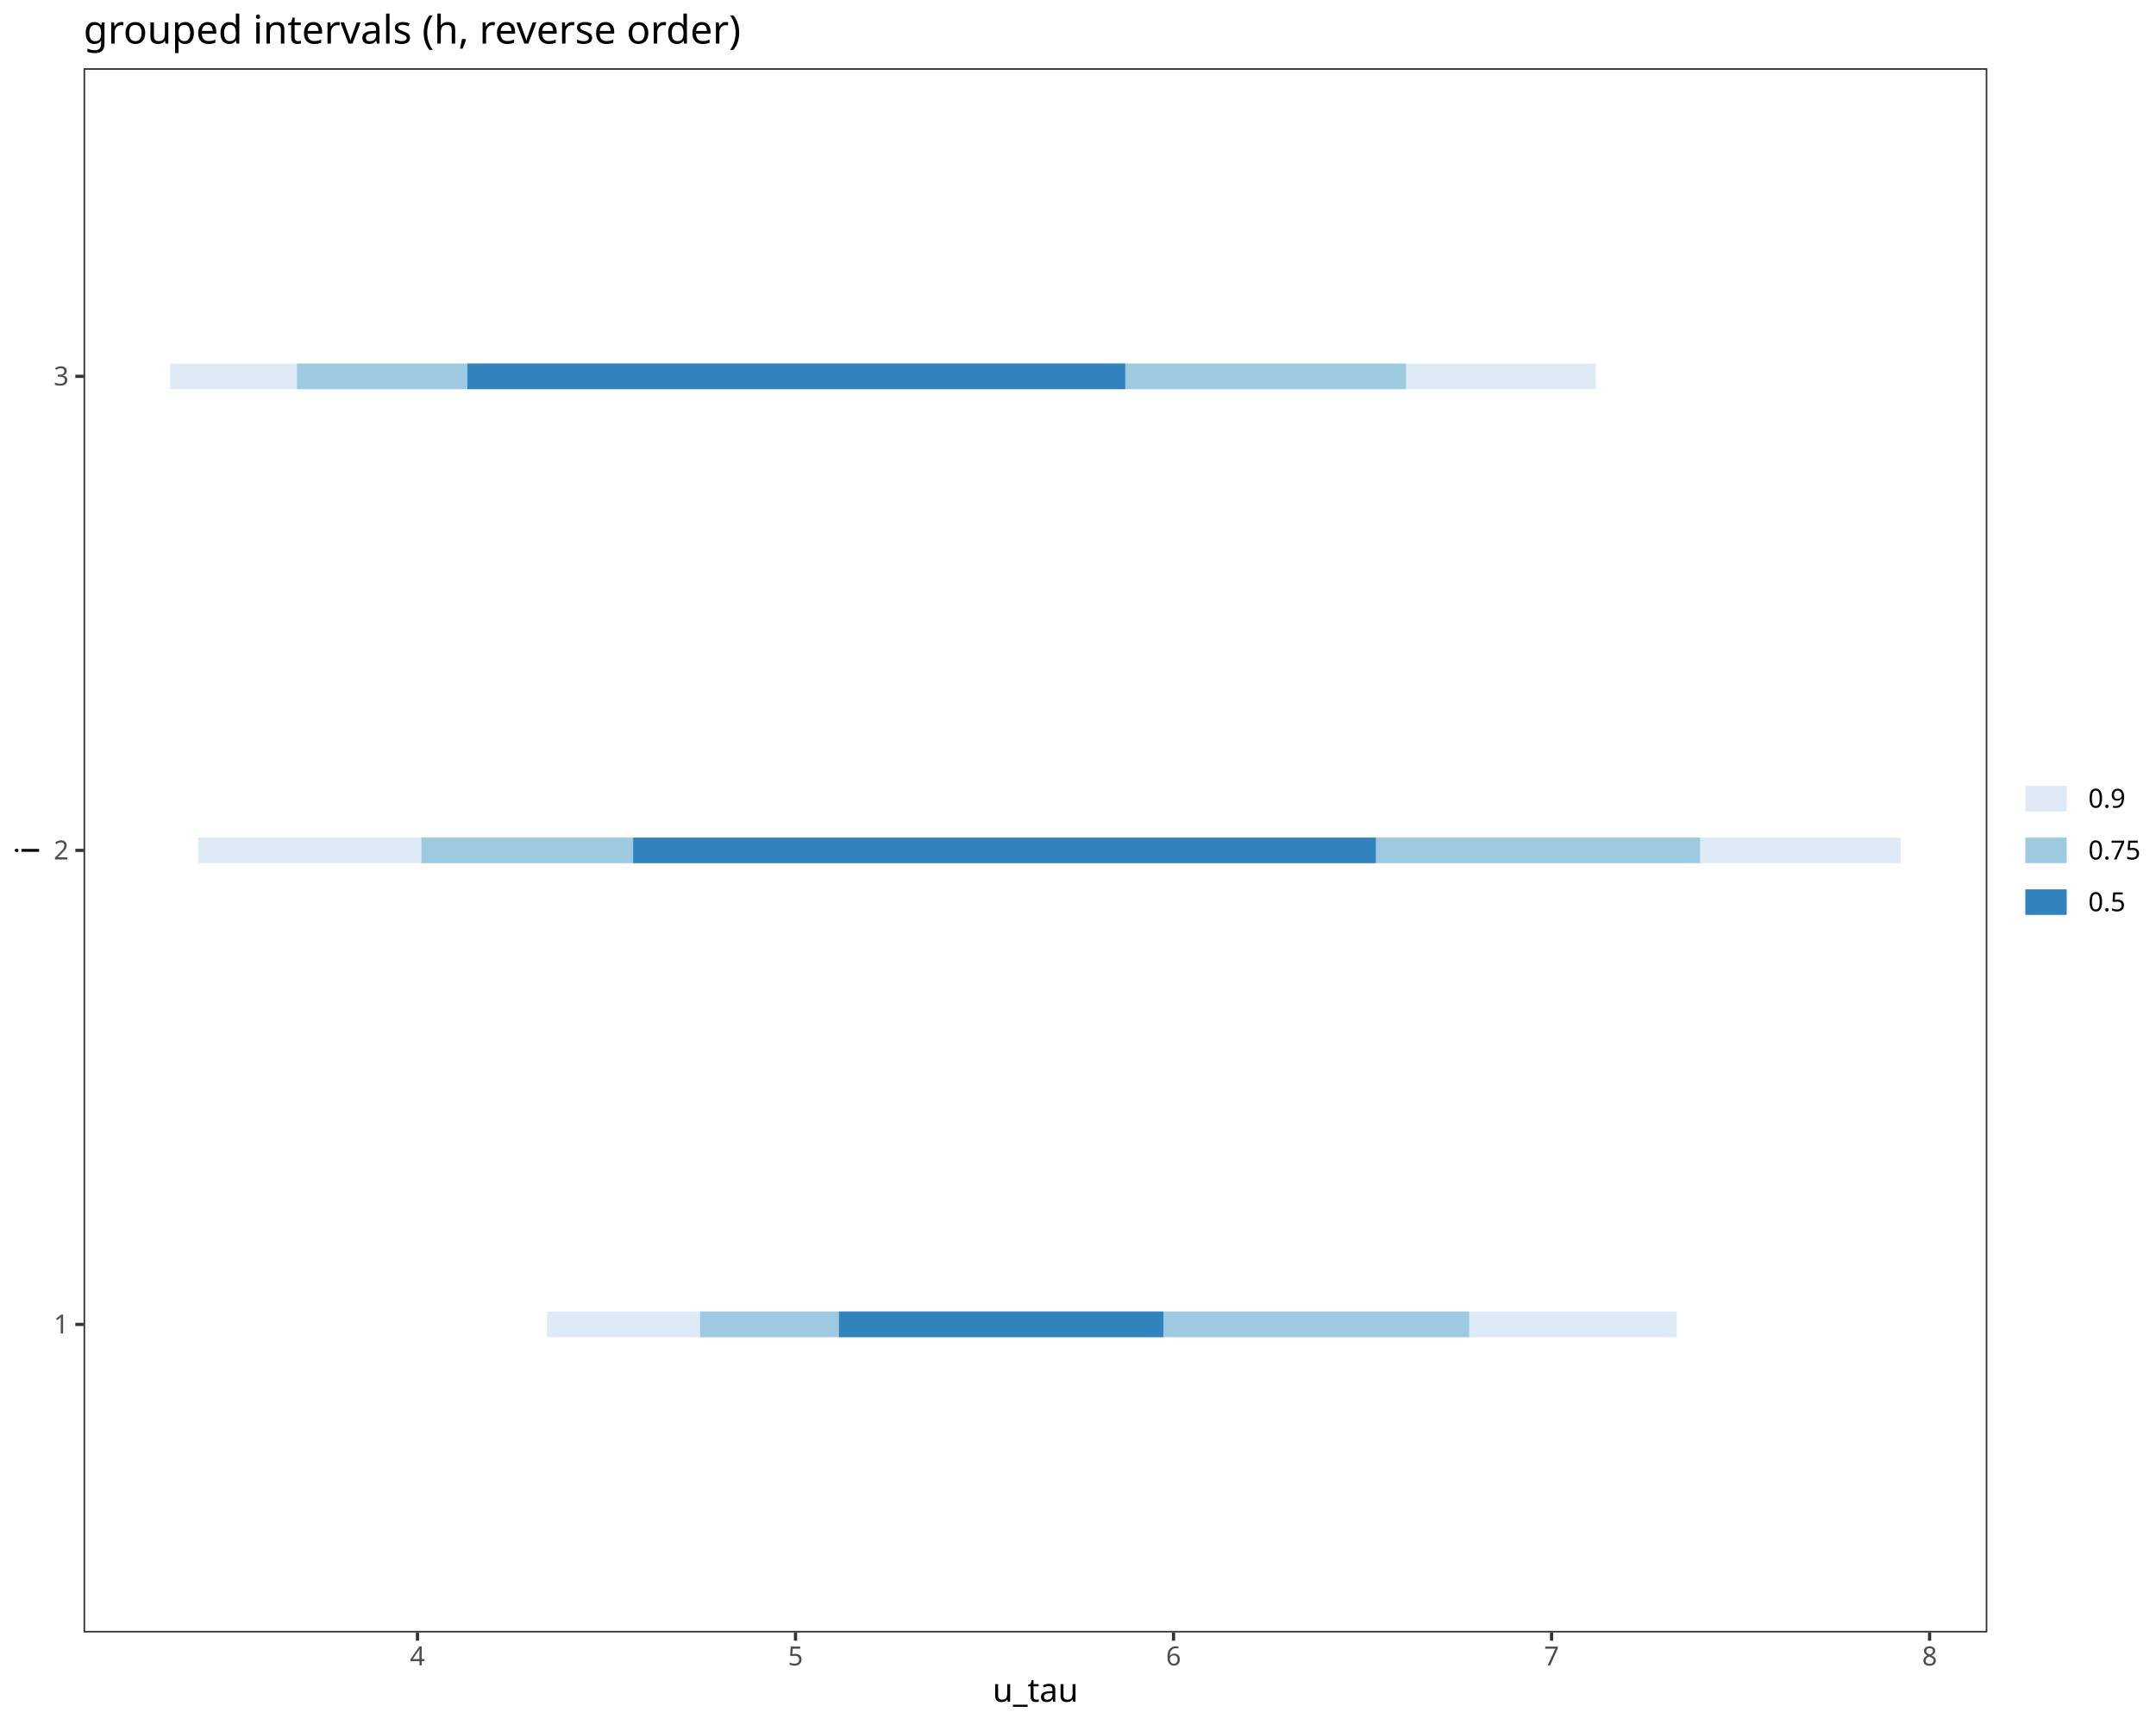
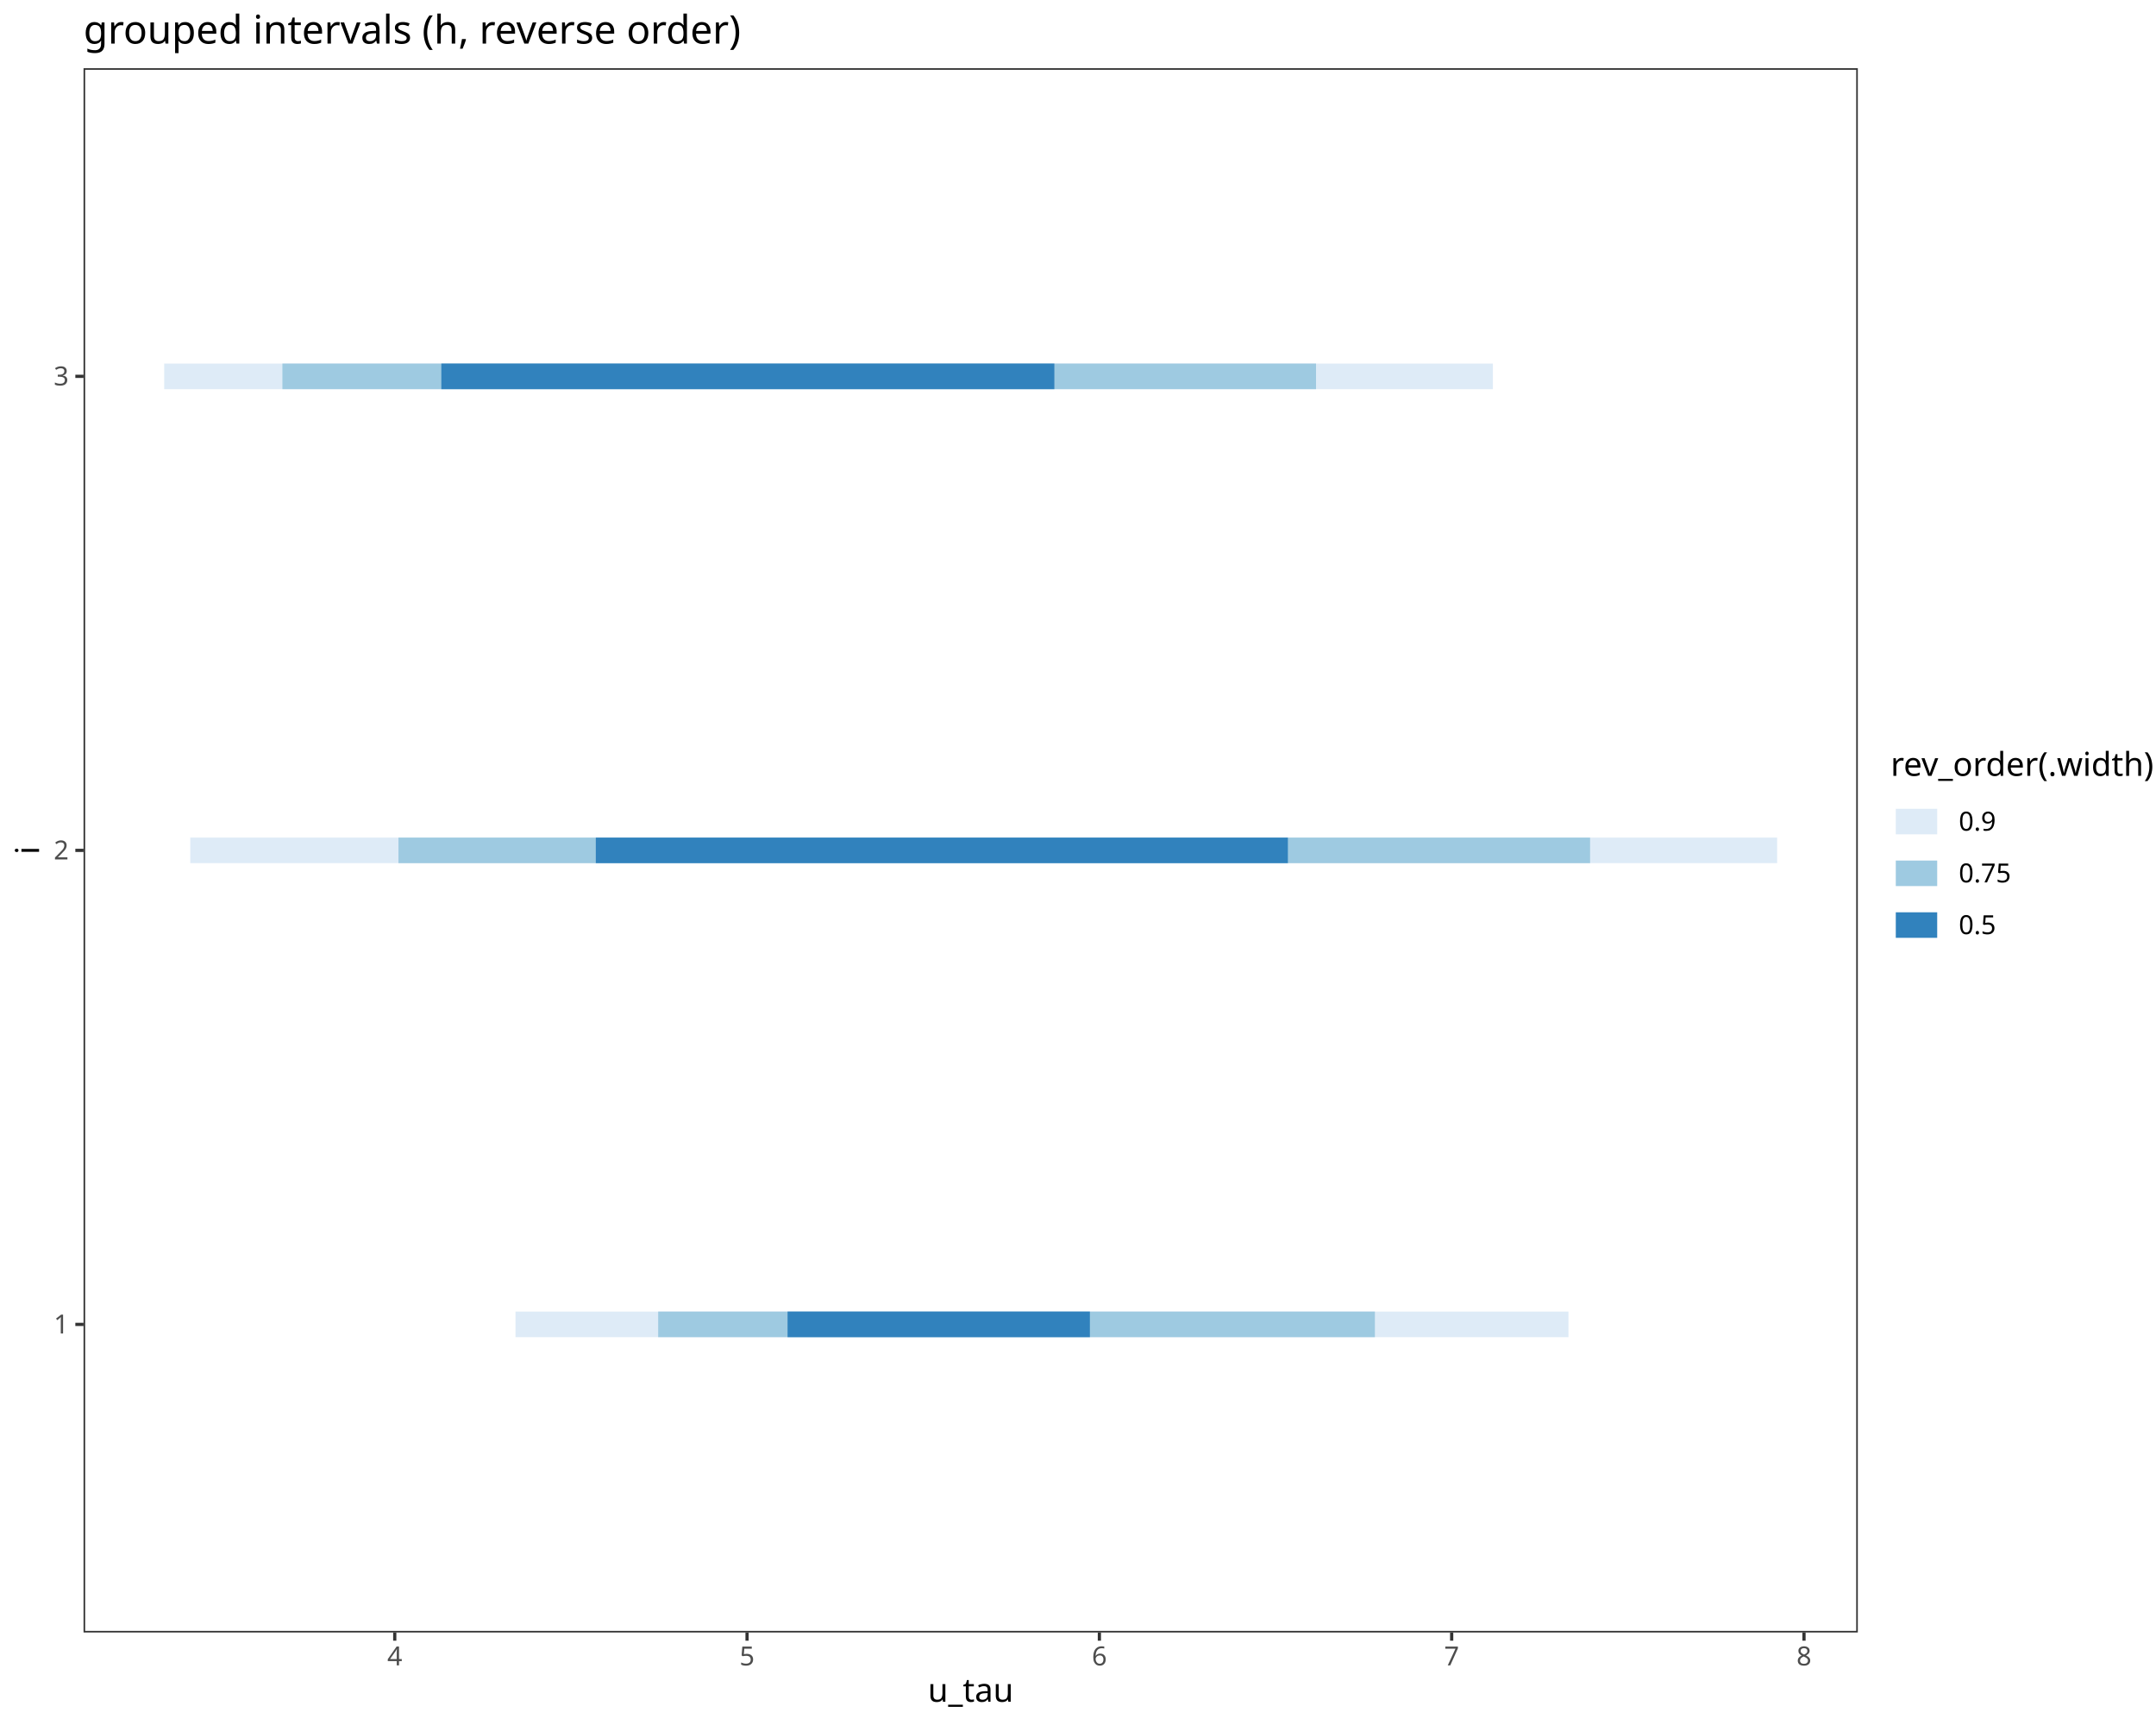
<svg xmlns="http://www.w3.org/2000/svg" class="svglite" data-engine-version="2.0" width="720.00pt" height="576.00pt" viewBox="0 0 720.00 576.00">
  <defs>
    <style type="text/css">
    .svglite line, .svglite polyline, .svglite polygon, .svglite path, .svglite rect, .svglite circle {
      fill: none;
      stroke: #000000;
      stroke-linecap: round;
      stroke-linejoin: round;
      stroke-miterlimit: 10.00;
    }
  </style>
  </defs>
  <rect width="100%" height="100%" style="stroke: none; fill: #FFFFFF;" />
  <defs>
    <clipPath id="cpMC4wMHw3MjAuMDB8MC4wMHw1NzYuMDA=">
      <rect x="0.00" y="0.00" width="720.00" height="576.00" />
    </clipPath>
  </defs>
  <g clip-path="url(#cpMC4wMHw3MjAuMDB8MC4wMHw1NzYuMDA=)">
    <rect x="0.00" y="0.00" width="720.00" height="576.00" style="stroke-width: 1.07; stroke: #FFFFFF; fill: #FFFFFF;" />
  </g>
  <defs>
-     <clipPath id="cpMjcuOTB8NjYzLjY3fDIyLjc4fDU0NS4xMQ==">
-       <rect x="27.90" y="22.78" width="635.77" height="522.33" />
+     <clipPath id="cpMjcuOTB8NjIwLjQxfDIyLjc4fDU0NS4xMQ==">
+       <rect x="27.90" y="22.78" width="592.52" height="522.33" />
    </clipPath>
  </defs>
-   <g clip-path="url(#cpMjcuOTB8NjYzLjY3fDIyLjc4fDU0NS4xMQ==)">
-     <rect x="27.90" y="22.78" width="635.77" height="522.33" style="stroke-width: 1.07; stroke: none; fill: #FFFFFF;" />
-     <line x1="66.14" y1="283.95" x2="634.78" y2="283.95" style="stroke-width: 8.54; stroke: #DEEBF7; stroke-linecap: butt;" />
-     <line x1="56.80" y1="125.67" x2="532.91" y2="125.67" style="stroke-width: 8.54; stroke: #DEEBF7; stroke-linecap: butt;" />
-     <line x1="140.74" y1="283.95" x2="567.74" y2="283.95" style="stroke-width: 8.54; stroke: #9ECAE1; stroke-linecap: butt;" />
-     <line x1="182.68" y1="442.23" x2="559.99" y2="442.23" style="stroke-width: 8.54; stroke: #DEEBF7; stroke-linecap: butt;" />
-     <line x1="99.16" y1="125.67" x2="469.54" y2="125.67" style="stroke-width: 8.54; stroke: #9ECAE1; stroke-linecap: butt;" />
-     <line x1="233.81" y1="442.23" x2="490.64" y2="442.23" style="stroke-width: 8.54; stroke: #9ECAE1; stroke-linecap: butt;" />
-     <line x1="211.46" y1="283.95" x2="459.46" y2="283.95" style="stroke-width: 8.54; stroke: #3182BD; stroke-linecap: butt;" />
-     <line x1="156.11" y1="125.67" x2="375.77" y2="125.67" style="stroke-width: 8.54; stroke: #3182BD; stroke-linecap: butt;" />
-     <line x1="280.18" y1="442.23" x2="388.51" y2="442.23" style="stroke-width: 8.54; stroke: #3182BD; stroke-linecap: butt;" />
-     <rect x="27.90" y="22.78" width="635.77" height="522.33" style="stroke-width: 1.07; stroke: #333333;" />
+   <g clip-path="url(#cpMjcuOTB8NjIwLjQxfDIyLjc4fDU0NS4xMQ==)">
+     <rect x="27.90" y="22.78" width="592.52" height="522.33" style="stroke-width: 1.07; stroke: none; fill: #FFFFFF;" />
+     <line x1="63.54" y1="283.95" x2="593.48" y2="283.95" style="stroke-width: 8.54; stroke: #DEEBF7; stroke-linecap: butt;" />
+     <line x1="54.83" y1="125.67" x2="498.55" y2="125.67" style="stroke-width: 8.54; stroke: #DEEBF7; stroke-linecap: butt;" />
+     <line x1="133.07" y1="283.95" x2="531.01" y2="283.95" style="stroke-width: 8.54; stroke: #9ECAE1; stroke-linecap: butt;" />
+     <line x1="172.15" y1="442.23" x2="523.79" y2="442.23" style="stroke-width: 8.54; stroke: #DEEBF7; stroke-linecap: butt;" />
+     <line x1="94.31" y1="125.67" x2="439.49" y2="125.67" style="stroke-width: 8.54; stroke: #9ECAE1; stroke-linecap: butt;" />
+     <line x1="219.80" y1="442.23" x2="459.15" y2="442.23" style="stroke-width: 8.54; stroke: #9ECAE1; stroke-linecap: butt;" />
+     <line x1="198.97" y1="283.95" x2="430.09" y2="283.95" style="stroke-width: 8.54; stroke: #3182BD; stroke-linecap: butt;" />
+     <line x1="147.39" y1="125.67" x2="352.10" y2="125.67" style="stroke-width: 8.54; stroke: #3182BD; stroke-linecap: butt;" />
+     <line x1="263.01" y1="442.23" x2="363.97" y2="442.23" style="stroke-width: 8.54; stroke: #3182BD; stroke-linecap: butt;" />
+     <rect x="27.90" y="22.78" width="592.52" height="522.33" style="stroke-width: 1.07; stroke: #333333;" />
  </g>
  <g clip-path="url(#cpMC4wMHw3MjAuMDB8MC4wMHw1NzYuMDA=)">
    <text x="22.97" y="445.26" text-anchor="end" style="font-size: 8.80px; fill: #4D4D4D; font-family: sans;" textLength="4.89px" lengthAdjust="spacingAndGlyphs">1</text>
    <text x="22.97" y="286.98" text-anchor="end" style="font-size: 8.80px; fill: #4D4D4D; font-family: sans;" textLength="4.89px" lengthAdjust="spacingAndGlyphs">2</text>
    <text x="22.97" y="128.69" text-anchor="end" style="font-size: 8.80px; fill: #4D4D4D; font-family: sans;" textLength="4.89px" lengthAdjust="spacingAndGlyphs">3</text>
    <polyline points="25.16,442.23 27.90,442.23 " style="stroke-width: 1.07; stroke: #333333; stroke-linecap: butt;" />
    <polyline points="25.16,283.95 27.90,283.95 " style="stroke-width: 1.07; stroke: #333333; stroke-linecap: butt;" />
    <polyline points="25.16,125.67 27.90,125.67 " style="stroke-width: 1.07; stroke: #333333; stroke-linecap: butt;" />
-     <polyline points="139.42,547.85 139.42,545.11 " style="stroke-width: 1.07; stroke: #333333; stroke-linecap: butt;" />
-     <polyline points="265.66,547.85 265.66,545.11 " style="stroke-width: 1.07; stroke: #333333; stroke-linecap: butt;" />
-     <polyline points="391.90,547.85 391.90,545.11 " style="stroke-width: 1.07; stroke: #333333; stroke-linecap: butt;" />
-     <polyline points="518.15,547.85 518.15,545.11 " style="stroke-width: 1.07; stroke: #333333; stroke-linecap: butt;" />
-     <polyline points="644.39,547.85 644.39,545.11 " style="stroke-width: 1.07; stroke: #333333; stroke-linecap: butt;" />
-     <text x="139.42" y="556.10" text-anchor="middle" style="font-size: 8.80px; fill: #4D4D4D; font-family: sans;" textLength="4.89px" lengthAdjust="spacingAndGlyphs">4</text>
-     <text x="265.66" y="556.10" text-anchor="middle" style="font-size: 8.80px; fill: #4D4D4D; font-family: sans;" textLength="4.89px" lengthAdjust="spacingAndGlyphs">5</text>
-     <text x="391.90" y="556.10" text-anchor="middle" style="font-size: 8.80px; fill: #4D4D4D; font-family: sans;" textLength="4.89px" lengthAdjust="spacingAndGlyphs">6</text>
-     <text x="518.15" y="556.10" text-anchor="middle" style="font-size: 8.80px; fill: #4D4D4D; font-family: sans;" textLength="4.89px" lengthAdjust="spacingAndGlyphs">7</text>
-     <text x="644.39" y="556.10" text-anchor="middle" style="font-size: 8.80px; fill: #4D4D4D; font-family: sans;" textLength="4.89px" lengthAdjust="spacingAndGlyphs">8</text>
-     <text x="345.79" y="568.24" text-anchor="middle" style="font-size: 11.00px; font-family: sans;" textLength="27.53px" lengthAdjust="spacingAndGlyphs">u_tau</text>
+     <polyline points="131.83,547.85 131.83,545.11 " style="stroke-width: 1.07; stroke: #333333; stroke-linecap: butt;" />
+     <polyline points="249.48,547.85 249.48,545.11 " style="stroke-width: 1.07; stroke: #333333; stroke-linecap: butt;" />
+     <polyline points="367.14,547.85 367.14,545.11 " style="stroke-width: 1.07; stroke: #333333; stroke-linecap: butt;" />
+     <polyline points="484.79,547.85 484.79,545.11 " style="stroke-width: 1.07; stroke: #333333; stroke-linecap: butt;" />
+     <polyline points="602.45,547.85 602.45,545.11 " style="stroke-width: 1.07; stroke: #333333; stroke-linecap: butt;" />
+     <text x="131.83" y="556.10" text-anchor="middle" style="font-size: 8.80px; fill: #4D4D4D; font-family: sans;" textLength="4.89px" lengthAdjust="spacingAndGlyphs">4</text>
+     <text x="249.48" y="556.10" text-anchor="middle" style="font-size: 8.80px; fill: #4D4D4D; font-family: sans;" textLength="4.89px" lengthAdjust="spacingAndGlyphs">5</text>
+     <text x="367.14" y="556.10" text-anchor="middle" style="font-size: 8.80px; fill: #4D4D4D; font-family: sans;" textLength="4.89px" lengthAdjust="spacingAndGlyphs">6</text>
+     <text x="484.79" y="556.10" text-anchor="middle" style="font-size: 8.80px; fill: #4D4D4D; font-family: sans;" textLength="4.89px" lengthAdjust="spacingAndGlyphs">7</text>
+     <text x="602.45" y="556.10" text-anchor="middle" style="font-size: 8.80px; fill: #4D4D4D; font-family: sans;" textLength="4.89px" lengthAdjust="spacingAndGlyphs">8</text>
+     <text x="324.16" y="568.24" text-anchor="middle" style="font-size: 11.00px; font-family: sans;" textLength="27.53px" lengthAdjust="spacingAndGlyphs">u_tau</text>
    <text transform="translate(13.05,283.95) rotate(-90)" text-anchor="middle" style="font-size: 11.00px; font-family: sans;" textLength="2.44px" lengthAdjust="spacingAndGlyphs">i</text>
-     <rect x="674.63" y="258.03" width="39.89" height="51.84" style="stroke-width: 1.07; stroke: none; fill: #FFFFFF;" />
-     <rect x="674.63" y="258.03" width="17.28" height="17.28" style="stroke-width: 1.07; stroke: none; fill: #FFFFFF;" />
-     <line x1="676.36" y1="266.67" x2="690.18" y2="266.67" style="stroke-width: 8.54; stroke: #DEEBF7; stroke-linecap: butt;" />
-     <rect x="674.63" y="275.31" width="17.28" height="17.28" style="stroke-width: 1.07; stroke: none; fill: #FFFFFF;" />
-     <line x1="676.36" y1="283.95" x2="690.18" y2="283.95" style="stroke-width: 8.54; stroke: #9ECAE1; stroke-linecap: butt;" />
-     <rect x="674.63" y="292.59" width="17.28" height="17.28" style="stroke-width: 1.07; stroke: none; fill: #FFFFFF;" />
-     <line x1="676.36" y1="301.23" x2="690.18" y2="301.23" style="stroke-width: 8.54; stroke: #3182BD; stroke-linecap: butt;" />
-     <text x="697.39" y="269.70" style="font-size: 8.80px; font-family: sans;" textLength="12.23px" lengthAdjust="spacingAndGlyphs">0.9</text>
-     <text x="697.39" y="286.98" style="font-size: 8.80px; font-family: sans;" textLength="17.13px" lengthAdjust="spacingAndGlyphs">0.75</text>
-     <text x="697.39" y="304.26" style="font-size: 8.80px; font-family: sans;" textLength="12.23px" lengthAdjust="spacingAndGlyphs">0.5</text>
+     <rect x="631.37" y="250.36" width="83.15" height="67.17" style="stroke-width: 1.07; stroke: none; fill: #FFFFFF;" />
+     <text x="631.37" y="259.07" style="font-size: 11.00px; font-family: sans;" textLength="83.15px" lengthAdjust="spacingAndGlyphs">rev_order(.width)</text>
+     <rect x="631.37" y="265.69" width="17.28" height="17.28" style="stroke-width: 1.07; stroke: none; fill: #FFFFFF;" />
+     <line x1="633.10" y1="274.33" x2="646.93" y2="274.33" style="stroke-width: 8.54; stroke: #DEEBF7; stroke-linecap: butt;" />
+     <rect x="631.37" y="282.97" width="17.28" height="17.28" style="stroke-width: 1.07; stroke: none; fill: #FFFFFF;" />
+     <line x1="633.10" y1="291.61" x2="646.93" y2="291.61" style="stroke-width: 8.54; stroke: #9ECAE1; stroke-linecap: butt;" />
+     <rect x="631.37" y="300.25" width="17.28" height="17.28" style="stroke-width: 1.07; stroke: none; fill: #FFFFFF;" />
+     <line x1="633.10" y1="308.89" x2="646.93" y2="308.89" style="stroke-width: 8.54; stroke: #3182BD; stroke-linecap: butt;" />
+     <text x="654.13" y="277.36" style="font-size: 8.80px; font-family: sans;" textLength="12.23px" lengthAdjust="spacingAndGlyphs">0.9</text>
+     <text x="654.13" y="294.64" style="font-size: 8.80px; font-family: sans;" textLength="17.13px" lengthAdjust="spacingAndGlyphs">0.75</text>
+     <text x="654.13" y="311.92" style="font-size: 8.80px; font-family: sans;" textLength="12.23px" lengthAdjust="spacingAndGlyphs">0.5</text>
    <text x="27.90" y="14.56" style="font-size: 13.20px; font-family: sans;" textLength="206.92px" lengthAdjust="spacingAndGlyphs">grouped intervals (h, reverse order)</text>
  </g>
</svg>
